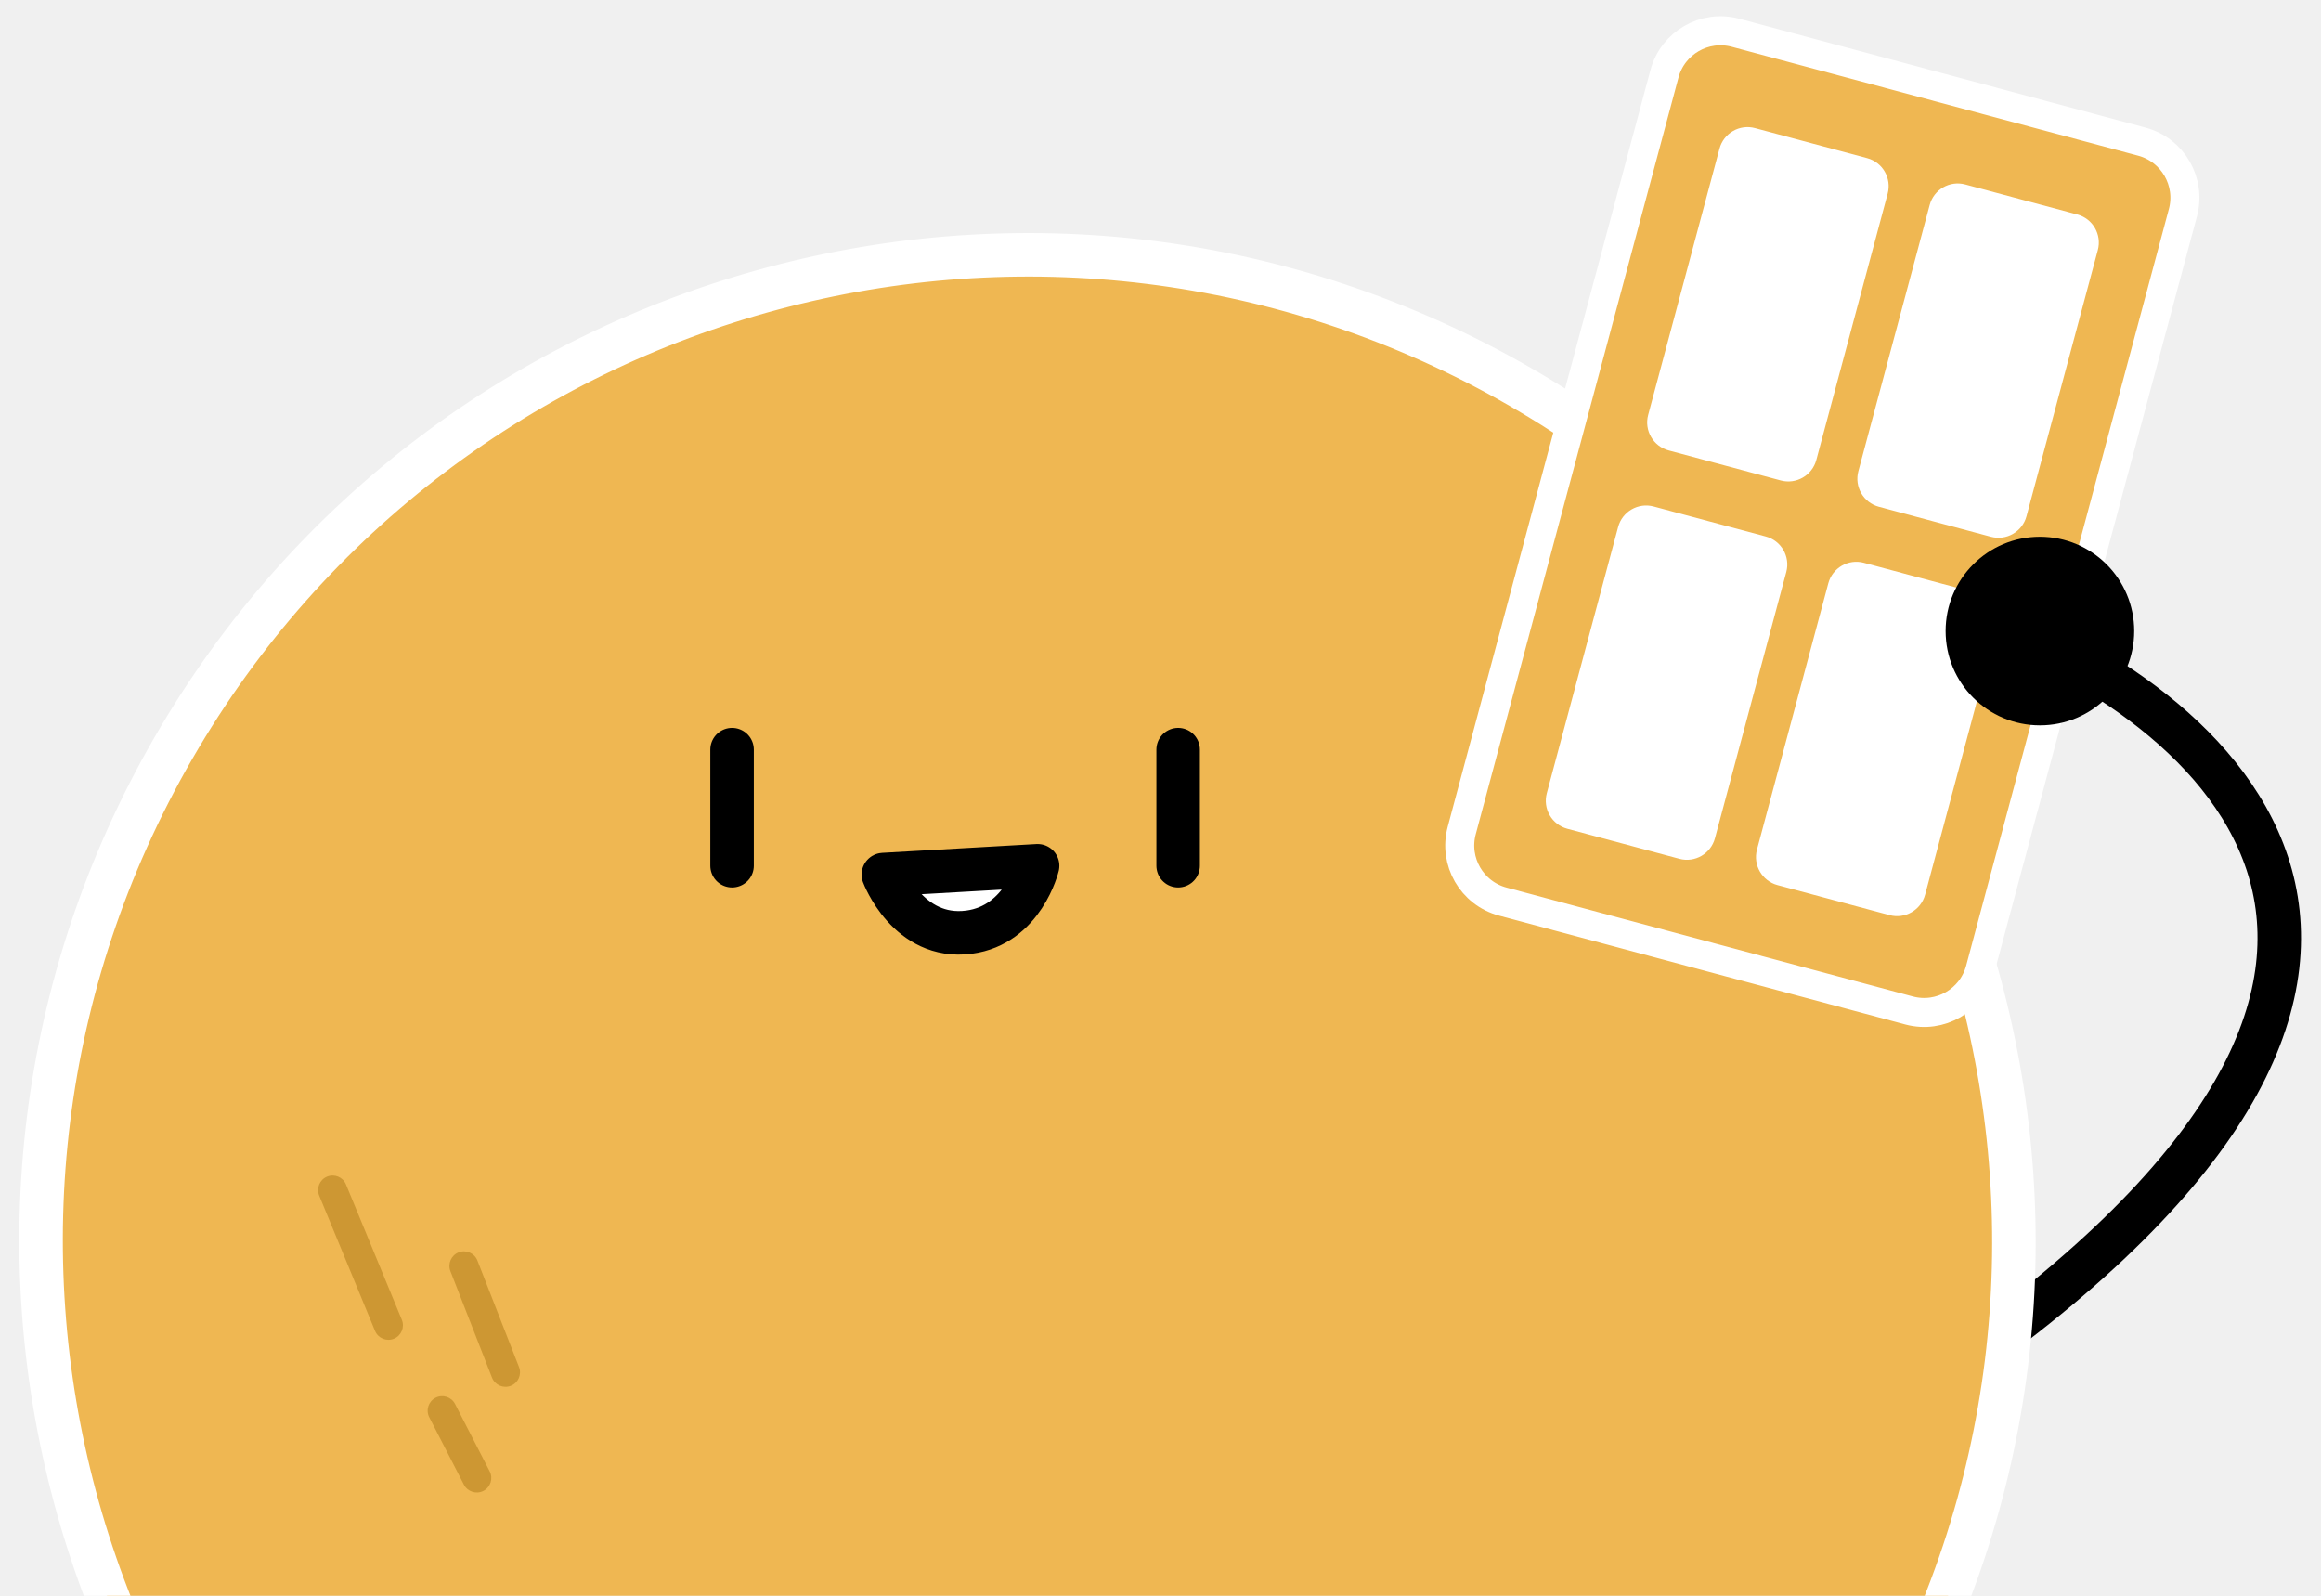
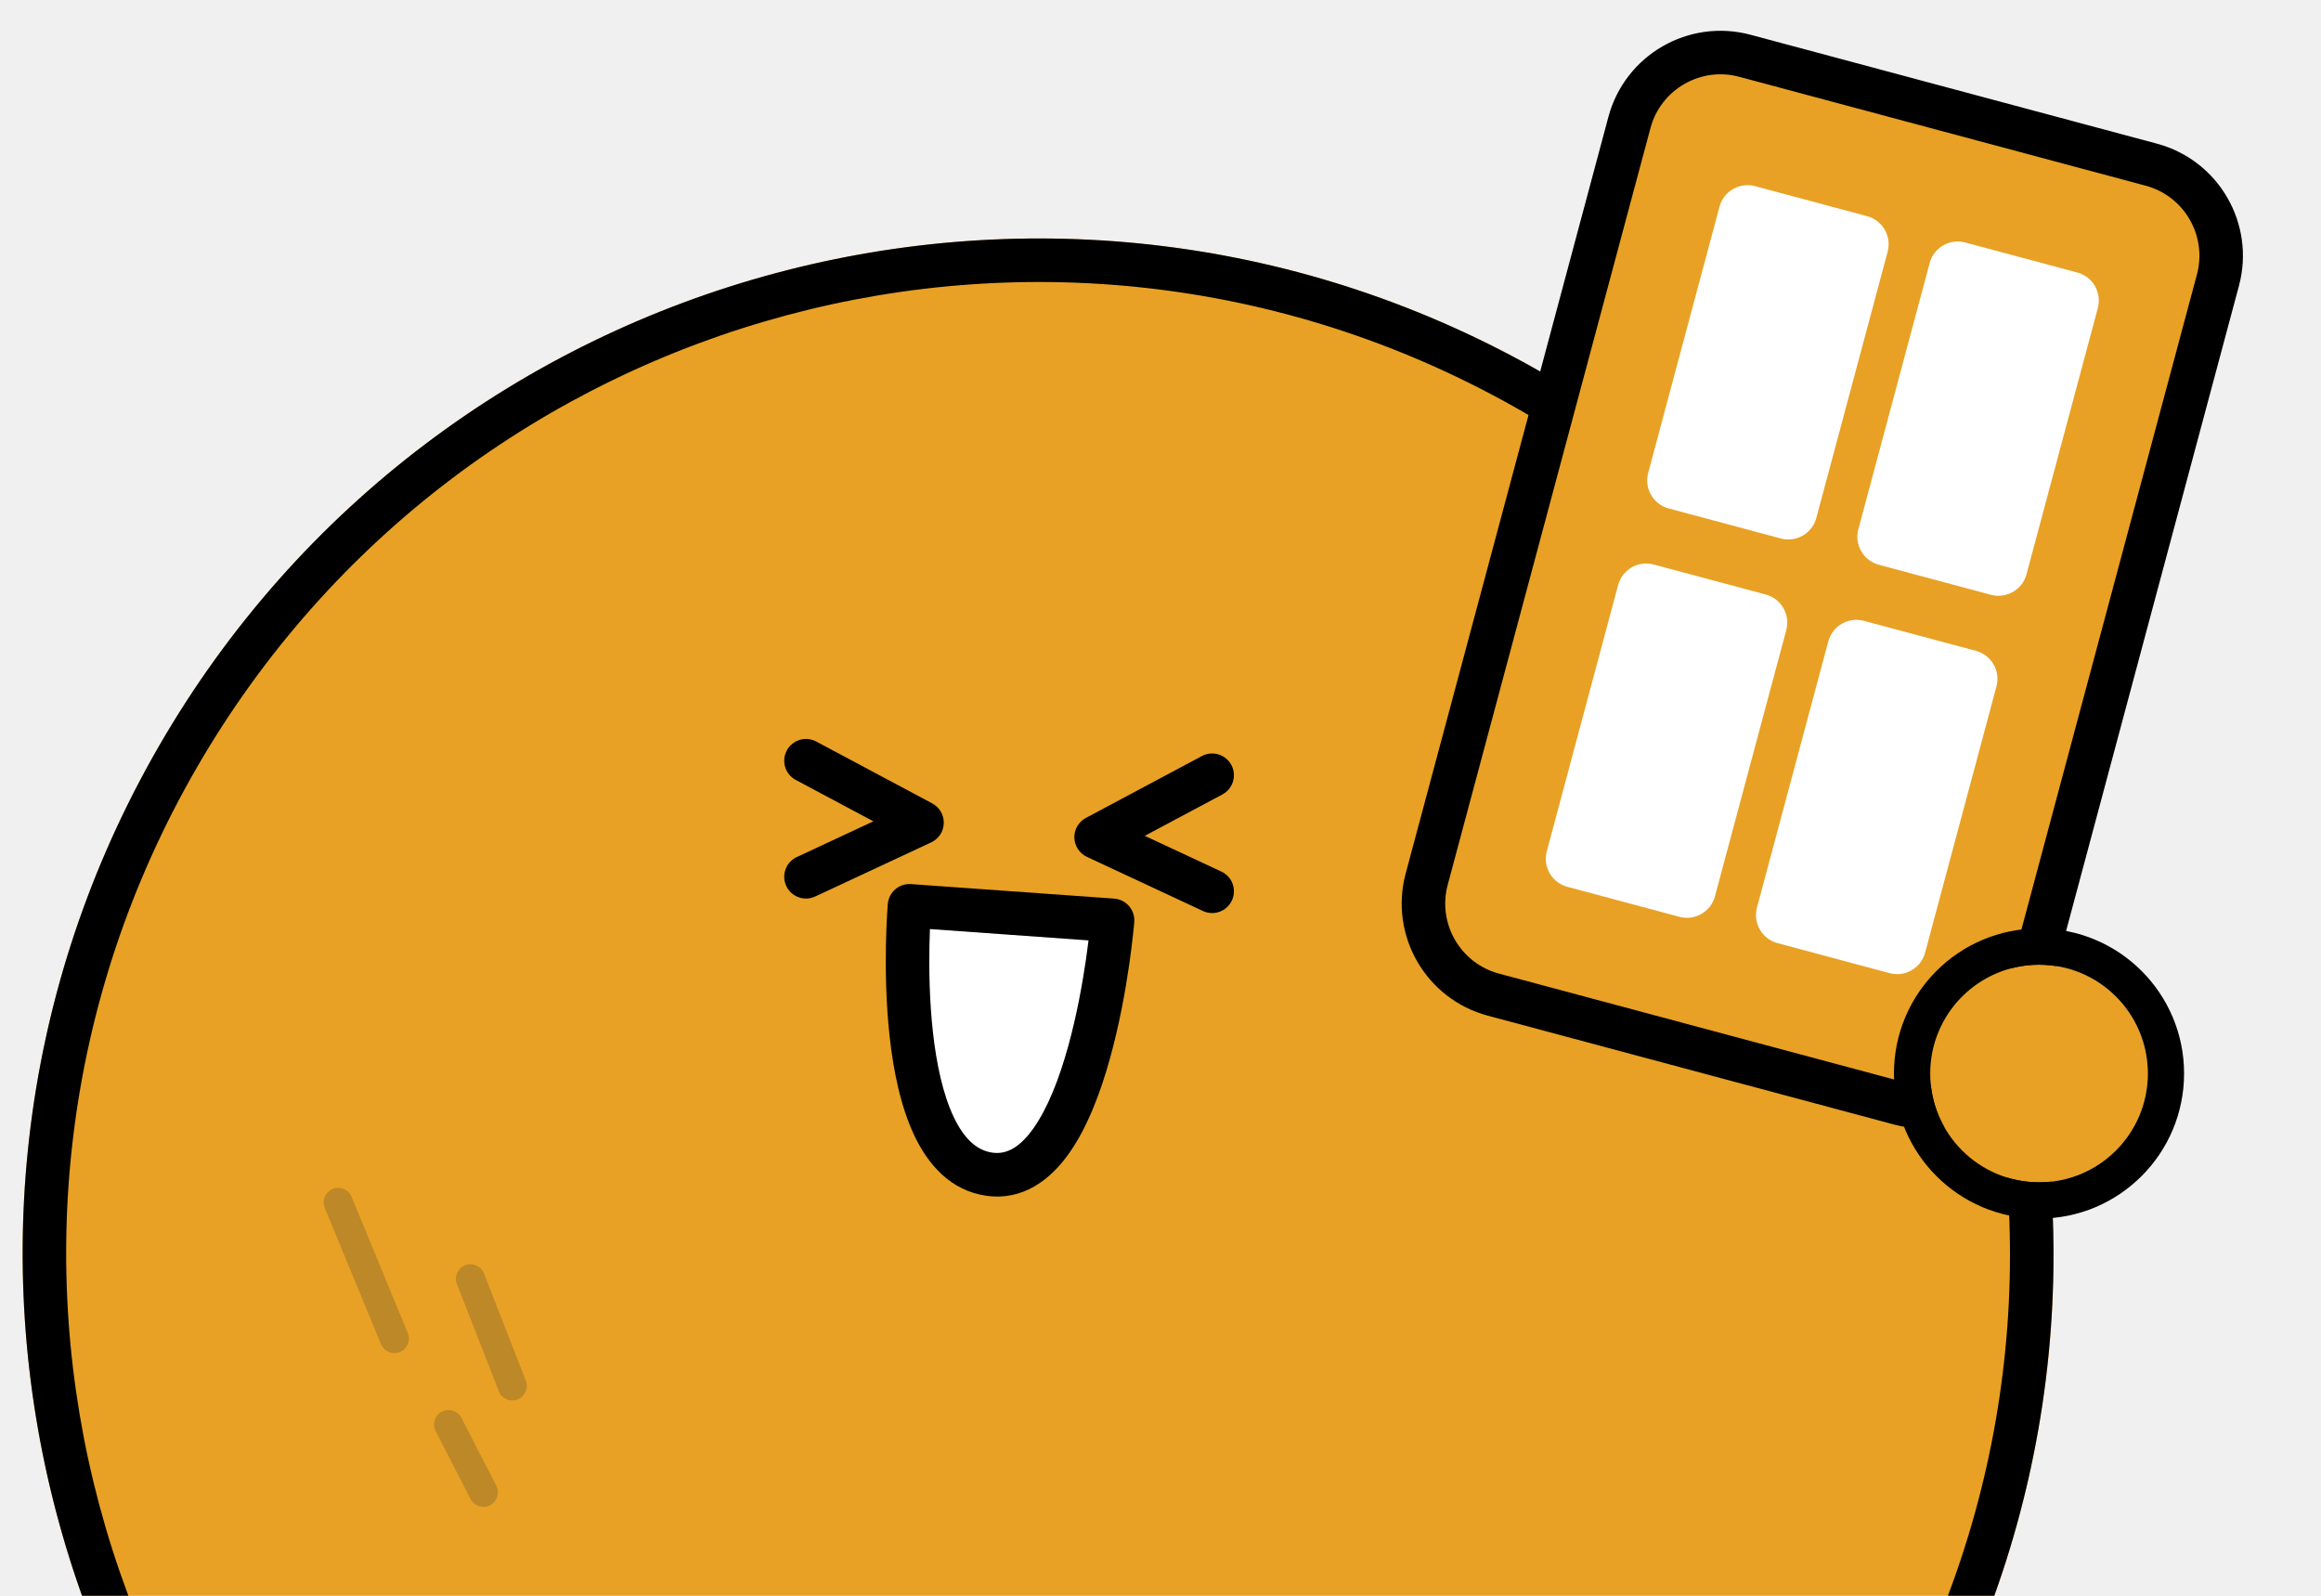
<svg xmlns="http://www.w3.org/2000/svg" width="160" height="110" viewBox="0 0 160 110" fill="none">
  <g clip-path="url(#clip0_600_10828)">
-     <path d="M135.123 94C174.967 65.756 151.724 47.565 135.123 42" stroke="black" stroke-width="3" />
-     <path d="M11.952 51.571C30.726 19.052 72.308 7.91 104.826 26.685C137.344 45.459 148.486 87.04 129.712 119.559C110.937 152.077 69.356 163.219 36.838 144.444C4.319 125.67 -6.822 84.089 11.952 51.571Z" fill="#EFB752" stroke="white" stroke-width="3" />
-     <path d="M50.465 51.675V59.675" stroke="black" stroke-width="3" stroke-linecap="round" />
-     <path d="M81.217 51.675V59.675" stroke="black" stroke-width="3" stroke-linecap="round" />
-     <path d="M66.798 64.255C62.587 64.811 60.896 60.286 60.896 60.286L71.527 59.679C71.527 59.679 70.554 63.759 66.798 64.255Z" fill="white" stroke="black" stroke-width="3" stroke-linecap="round" stroke-linejoin="round" />
-     <path fill-rule="evenodd" clip-rule="evenodd" d="M30.024 96.35C30.515 96.097 31.119 96.29 31.371 96.781L33.758 101.423C34.01 101.914 33.816 102.517 33.325 102.77C32.834 103.022 32.232 102.828 31.979 102.337L29.592 97.696C29.34 97.205 29.533 96.602 30.024 96.35ZM22.545 81.108C23.055 80.898 23.64 81.14 23.851 81.65L27.701 90.975C27.911 91.485 27.668 92.07 27.158 92.281C26.647 92.491 26.062 92.249 25.851 91.738L22.003 82.414C21.792 81.904 22.035 81.319 22.545 81.108ZM31.617 86.328C32.131 86.127 32.712 86.382 32.913 86.896L35.779 94.233C35.98 94.747 35.726 95.327 35.212 95.528C34.697 95.729 34.117 95.474 33.916 94.96L31.049 87.624C30.849 87.11 31.103 86.529 31.617 86.328Z" fill="#CD9733" />
-     <rect x="115.776" y="1.225" width="37" height="62" rx="4" transform="rotate(15 115.776 1.22474)" fill="#EFB752" />
-     <rect x="115.776" y="1.225" width="37" height="62" rx="4" transform="rotate(15 115.776 1.22474)" stroke="white" stroke-width="2" />
-     <rect x="119.053" y="8.314" width="12" height="23" rx="2" transform="rotate(15 119.053 8.31439)" fill="white" />
-     <rect x="133.542" y="12.197" width="12" height="23" rx="2" transform="rotate(15 133.542 12.1967)" fill="white" />
-     <rect x="112.065" y="34.394" width="12" height="23" rx="2" transform="rotate(15 112.065 34.3944)" fill="white" />
-     <rect x="126.554" y="38.277" width="12" height="23" rx="2" transform="rotate(15 126.554 38.2767)" fill="white" />
-     <circle cx="140.623" cy="43.5" r="6.5" fill="black" />
+     <path d="M132.173 121.433C112.846 154.908 70.042 166.377 36.567 147.05C3.092 127.724 -8.377 84.919 10.95 51.445C30.276 17.97 73.081 6.5 106.555 25.827C140.03 45.154 151.5 87.958 132.173 121.433Z" fill="#E8A125" />
+     <path d="M10.95 51.445C30.277 17.97 73.081 6.501 106.555 25.827C140.03 45.154 151.499 87.958 132.173 121.433C112.997 154.646 70.709 166.196 37.353 147.497L36.567 147.05C3.354 127.874 -8.196 85.587 10.503 52.231L10.95 51.445ZM105.055 28.425C73.015 9.927 32.046 20.905 13.548 52.945C-4.951 84.985 6.027 125.954 38.067 144.452C70.107 162.951 111.077 151.973 129.575 119.933C148.073 87.893 137.095 46.923 105.055 28.425Z" fill="black" />
+     <path d="M82.855 52.115C83.586 51.726 84.495 52.002 84.885 52.733C85.274 53.464 84.998 54.372 84.267 54.762L78.916 57.615L84.196 60.079C84.947 60.43 85.271 61.323 84.921 62.074C84.57 62.824 83.677 63.148 82.927 62.798L74.927 59.065C74.412 58.824 74.078 58.313 74.062 57.745C74.047 57.177 74.354 56.65 74.855 56.382L82.855 52.115Z" fill="black" />
+     <path d="M54.238 51.733C54.628 51.002 55.536 50.726 56.267 51.115L64.267 55.382C64.769 55.65 65.075 56.177 65.06 56.745C65.045 57.313 64.711 57.824 64.196 58.065L56.196 61.798C55.445 62.148 54.552 61.824 54.202 61.074C53.852 60.323 54.176 59.43 54.926 59.079L60.206 56.615L54.855 53.762C54.124 53.372 53.848 52.464 54.238 51.733Z" fill="black" />
+     <path d="M76.696 63.439L62.696 62.439C62.696 62.439 61.196 79.939 68.196 80.939C75.196 81.939 76.696 63.439 76.696 63.439Z" fill="white" />
+     <path d="M62.803 60.943L76.803 61.943C77.203 61.971 77.574 62.159 77.835 62.462C78.095 62.766 78.224 63.161 78.191 63.56V63.566C78.191 63.569 78.191 63.573 78.19 63.578C78.189 63.588 78.188 63.603 78.186 63.622C78.183 63.66 78.178 63.716 78.172 63.786C78.158 63.928 78.137 64.134 78.109 64.394C78.053 64.913 77.965 65.65 77.837 66.53C77.582 68.284 77.164 70.633 76.516 72.965C75.876 75.271 74.977 77.687 73.703 79.492C72.425 81.302 70.535 82.789 67.984 82.424C65.524 82.073 63.976 80.269 63.028 78.269C62.08 76.267 61.588 73.794 61.331 71.48C61.071 69.143 61.04 66.855 61.072 65.16C61.088 64.311 61.12 63.604 61.148 63.108C61.162 62.859 61.175 62.663 61.185 62.528C61.19 62.46 61.194 62.407 61.197 62.37C61.199 62.352 61.199 62.338 61.2 62.328C61.2 62.324 61.201 62.32 61.201 62.317C61.201 62.315 61.202 62.314 61.202 62.313C61.206 62.313 61.278 62.317 62.696 62.439L61.202 62.311C61.272 61.494 61.986 60.884 62.803 60.943ZM64.106 64.042C64.092 64.387 64.079 64.782 64.071 65.217C64.04 66.835 64.072 68.984 64.312 71.148C64.555 73.334 65 75.423 65.739 76.984C66.479 78.545 67.369 79.305 68.408 79.454C69.357 79.589 70.28 79.138 71.252 77.761C72.228 76.378 73.016 74.357 73.626 72.162C74.228 69.995 74.623 67.781 74.868 66.098C74.937 65.625 74.992 65.195 75.038 64.824L64.106 64.042Z" fill="black" />
+     <path d="M30.463 97.308C30.954 97.055 31.557 97.248 31.81 97.739L34.214 102.414C34.466 102.905 34.273 103.508 33.782 103.761C33.29 104.013 32.687 103.819 32.435 103.328L30.032 98.653C29.779 98.162 29.972 97.56 30.463 97.308ZM32.068 87.215C32.582 87.014 33.163 87.268 33.364 87.782L36.249 95.172C36.45 95.686 36.196 96.266 35.682 96.467C35.168 96.668 34.588 96.414 34.387 95.9L31.499 88.511C31.298 87.996 31.553 87.416 32.068 87.215ZM22.929 81.957C23.439 81.746 24.025 81.989 24.236 82.499L28.113 91.891C28.323 92.401 28.08 92.987 27.57 93.197C27.059 93.408 26.475 93.164 26.264 92.654L22.387 83.263C22.177 82.753 22.419 82.168 22.929 81.957Z" fill="#BD8828" />
+     <rect x="114.009" y="2.163" width="42" height="67" rx="6.5" transform="rotate(15 114.009 2.16288)" fill="#E8A125" />
+     <rect x="114.009" y="2.163" width="42" height="67" rx="6.5" transform="rotate(15 114.009 2.16288)" stroke="black" stroke-width="3" />
+     <rect x="119.053" y="12.314" width="12" height="23" rx="2" transform="rotate(15 119.053 12.3144)" fill="white" />
+     <rect x="133.542" y="16.197" width="12" height="23" rx="2" transform="rotate(15 133.542 16.1967)" fill="white" />
+     <rect x="112.065" y="38.394" width="12" height="23" rx="2" transform="rotate(15 112.065 38.3944)" fill="white" />
+     <rect x="126.554" y="42.277" width="12" height="23" rx="2" transform="rotate(15 126.554 42.2767)" fill="white" />
+     <path d="M148.061 74C148.061 78.142 144.703 81.5 140.561 81.5C136.419 81.5 133.061 78.142 133.061 74C133.061 69.858 136.419 66.5 140.561 66.5C144.703 66.5 148.061 69.858 148.061 74Z" fill="#E8A125" />
+     <path d="M148.061 74C148.061 69.858 144.703 66.5 140.561 66.5C136.419 66.5 133.061 69.858 133.061 74C133.061 78.142 136.419 81.5 140.561 81.5C144.703 81.5 148.061 78.142 148.061 74ZM150.561 74C150.561 79.523 146.084 84 140.561 84C135.038 84 130.561 79.523 130.561 74C130.561 68.477 135.038 64 140.561 64C146.084 64 150.561 68.477 150.561 74Z" fill="black" />
  </g>
  <defs>
    <clipPath id="clip0_600_10828">
      <rect width="160" height="110" fill="white" />
    </clipPath>
  </defs>
</svg>
